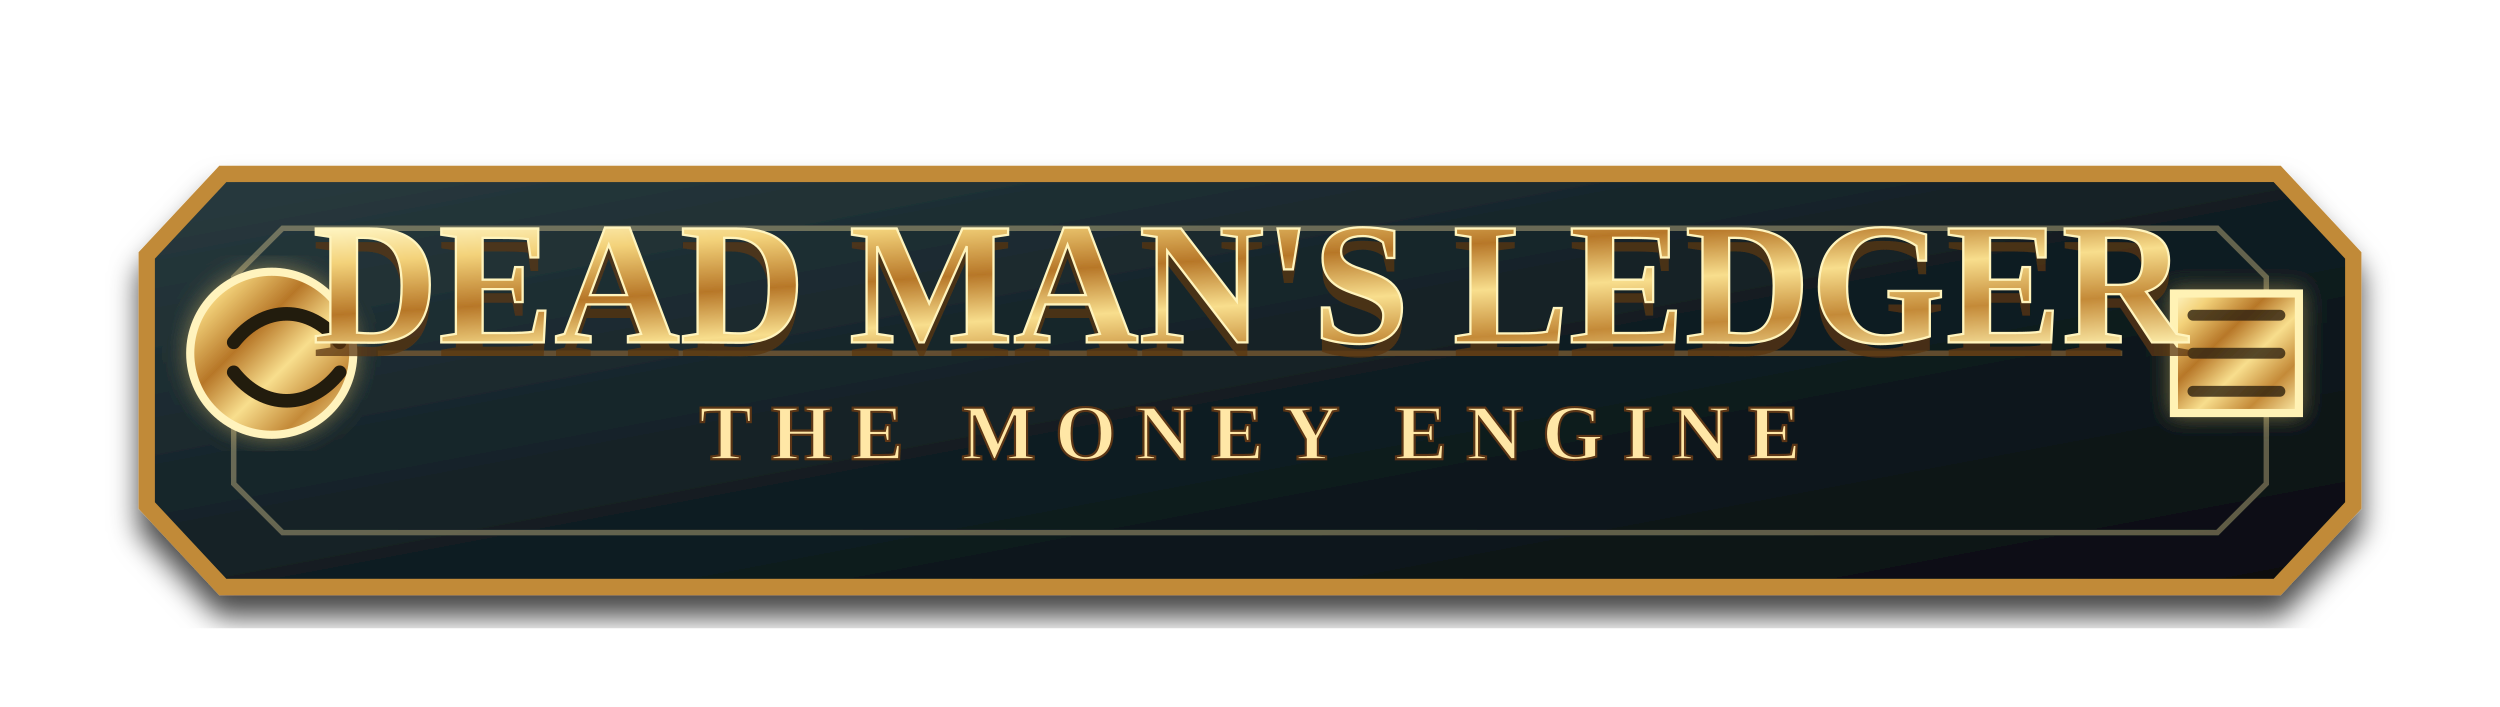
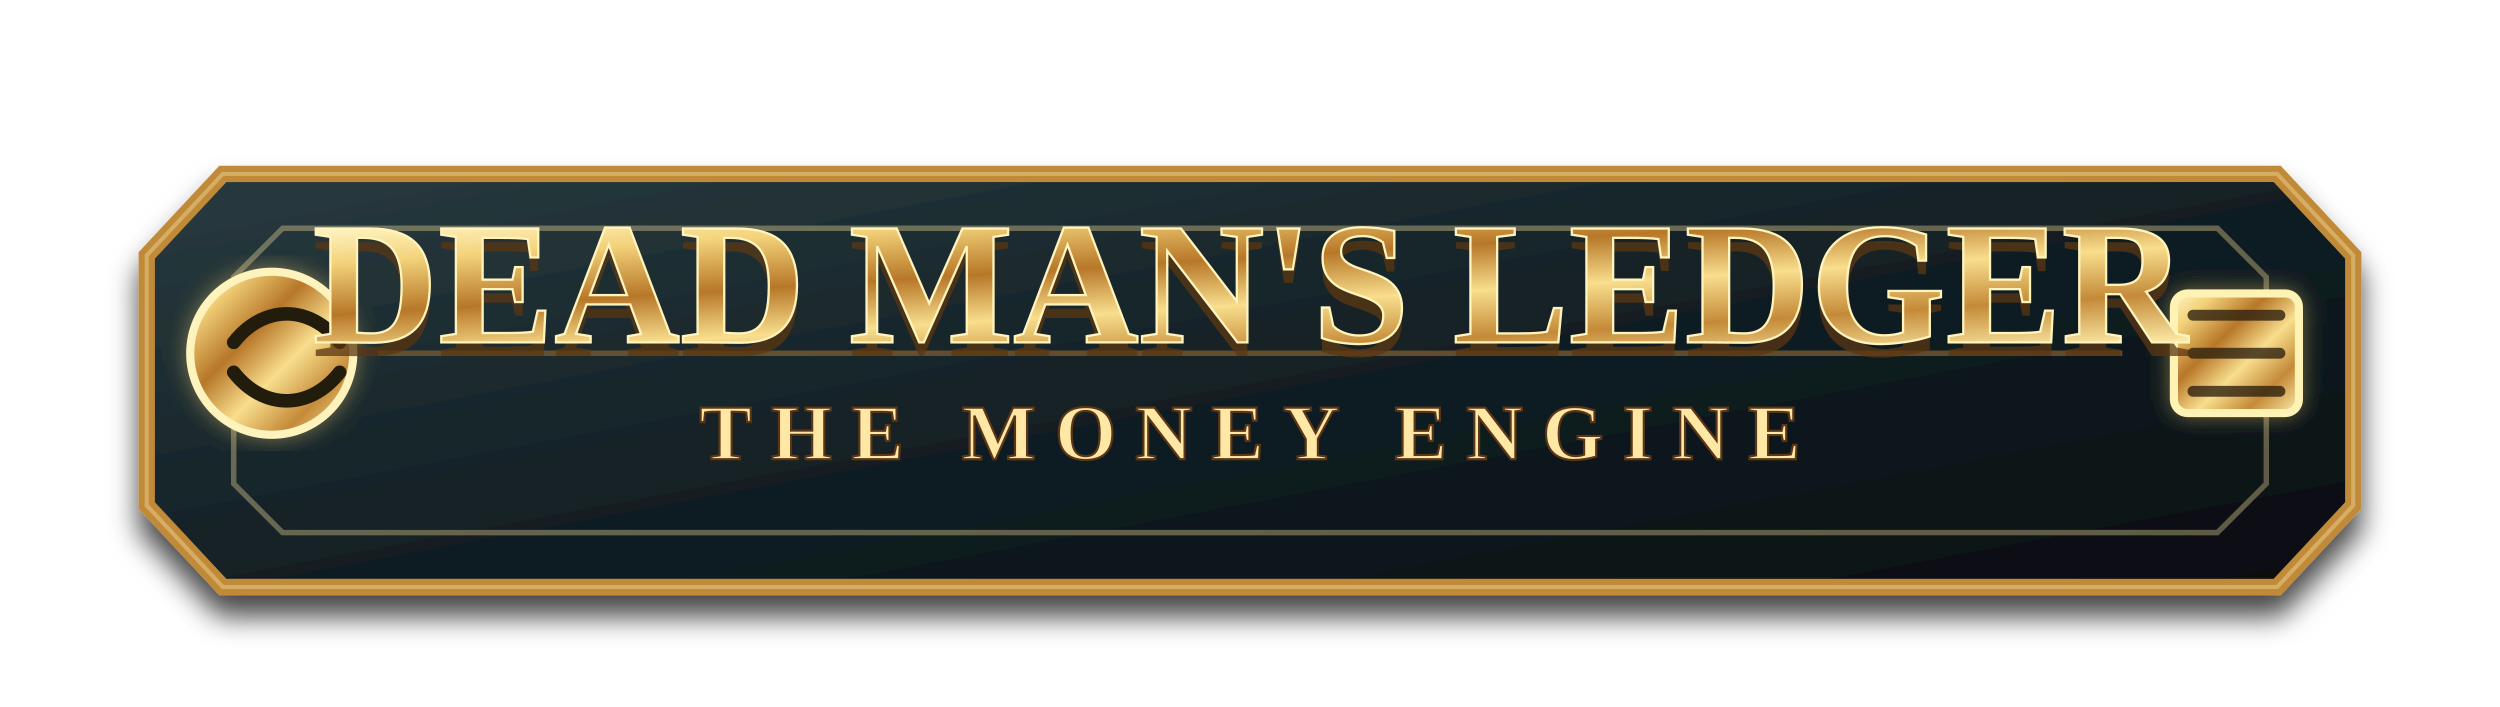
<svg xmlns="http://www.w3.org/2000/svg" viewBox="0 0 920 260" role="img" aria-label="Dead Man's Ledger: The Money Engine gold logo">
  <defs>
+     <style>
+       .sweep { animation: logoSweep 5.8s ease-in-out infinite; transform-origin: 460px 130px; }
+       .coin { animation: coinGlint 3.6s ease-in-out infinite; }
+       @keyframes logoSweep {
+         0%, 18% { transform: translateX(-520px) skewX(-14deg); opacity: 0; }
+         38% { opacity: .55; }
+         58%, 100% { transform: translateX(520px) skewX(-14deg); opacity: 0; }
+       }
+       @keyframes coinGlint {
+         0%, 100% { opacity: .72; }
+         50% { opacity: 1; }
+       }
+       @media (prefers-reduced-motion: reduce) {
+         .sweep, .coin { animation: none; }
+       }
+     </style>
    <linearGradient id="gold" x1="0" x2="1" y1="0" y2="1">
      <stop offset="0" stop-color="#fff6c5" />
      <stop offset=".16" stop-color="#f3d27a" />
      <stop offset=".38" stop-color="#b77728" />
      <stop offset=".58" stop-color="#f8de8d" />
      <stop offset=".78" stop-color="#c48a38" />
      <stop offset="1" stop-color="#fff0ad" />
    </linearGradient>
    <linearGradient id="darkMetal" x1="0" x2="1" y1="0" y2="1">
      <stop offset="0" stop-color="#293b3f" />
      <stop offset=".55" stop-color="#101d22" />
      <stop offset="1" stop-color="#070d10" />
    </linearGradient>
+     <linearGradient id="sweepGold" x1="0" x2="1">
+       <stop offset="0" stop-color="#fff8cb" stop-opacity="0" />
+       <stop offset=".45" stop-color="#fff8cb" stop-opacity=".62" />
+       <stop offset="1" stop-color="#fff8cb" stop-opacity="0" />
+     </linearGradient>
+     <clipPath id="plateClip">
+       <path d="M82 64h756l28 30v92l-28 30H82l-28-30V94z" />
+     </clipPath>
    <filter id="drop">
      <feDropShadow dx="0" dy="8" stdDeviation="5" flood-color="#000" flood-opacity=".72" />
    </filter>
    <filter id="softGlow">
      <feDropShadow dx="0" dy="0" stdDeviation="4" flood-color="#f7d36f" flood-opacity=".44" />
    </filter>
  </defs>
  <g filter="url(#drop)">
    <path d="M82 64h756l28 30v92l-28 30H82l-28-30V94z" fill="url(#darkMetal)" stroke="#c18a39" stroke-width="6" />
+     <path d="M82 64h756l28 30v92l-28 30H82l-28-30V94z" fill="none" stroke="#fff2b5" stroke-width="1.5" opacity=".34" />
+     <g clip-path="url(#plateClip)">
+       <rect class="sweep" x="350" y="45" width="86" height="190" fill="url(#sweepGold)" opacity="0" />
+     </g>
    <path d="M104 84h712l18 18v76l-18 18H104l-18-18v-76z" fill="none" stroke="#ffe4a1" stroke-width="2" opacity=".35" />
    <path d="M139 130h642" stroke="#7c5c31" stroke-width="2" opacity=".75" />
    <g filter="url(#softGlow)">
-       <circle cx="100" cy="130" r="30" fill="url(#gold)" stroke="#fff3bd" stroke-width="3" />
+       <circle class="coin" cx="100" cy="130" r="30" fill="url(#gold)" stroke="#fff3bd" stroke-width="3" />
      <path d="M86 126c11-14 28-14 39 0M86 137c11 14 28 14 39 0" fill="none" stroke="#241a0c" stroke-width="5" stroke-linecap="round" />
-       <path d="M800 108h46v44h-46z" rx="5" fill="url(#gold)" stroke="#fff2b5" stroke-width="3" />
+       <rect class="coin" x="800" y="108" width="46" height="44" rx="5" fill="url(#gold)" stroke="#fff2b5" stroke-width="3" />
      <path d="M807 116h32M807 130h32M807 144h32" stroke="#2a1d0d" stroke-width="4" stroke-linecap="round" opacity=".78" />
    </g>
    <text x="460" y="126" text-anchor="middle" font-family="Georgia, 'Times New Roman', serif" font-size="64" font-weight="900" fill="#5a3511" opacity=".75" transform="translate(0 5)">DEAD MAN'S LEDGER</text>
    <text x="460" y="126" text-anchor="middle" font-family="Georgia, 'Times New Roman', serif" font-size="64" font-weight="900" fill="url(#gold)" stroke="#fff4bd" stroke-width=".85">DEAD MAN'S LEDGER</text>
    <text x="460" y="169" text-anchor="middle" font-family="Georgia, 'Times New Roman', serif" font-size="29" font-weight="800" letter-spacing="7" fill="#ffe7a6" stroke="#5b3613" stroke-width=".8">THE MONEY ENGINE</text>
    <path d="M216 188h488" stroke="url(#gold)" stroke-width="3" stroke-linecap="round" opacity=".92" />
  </g>
</svg>
